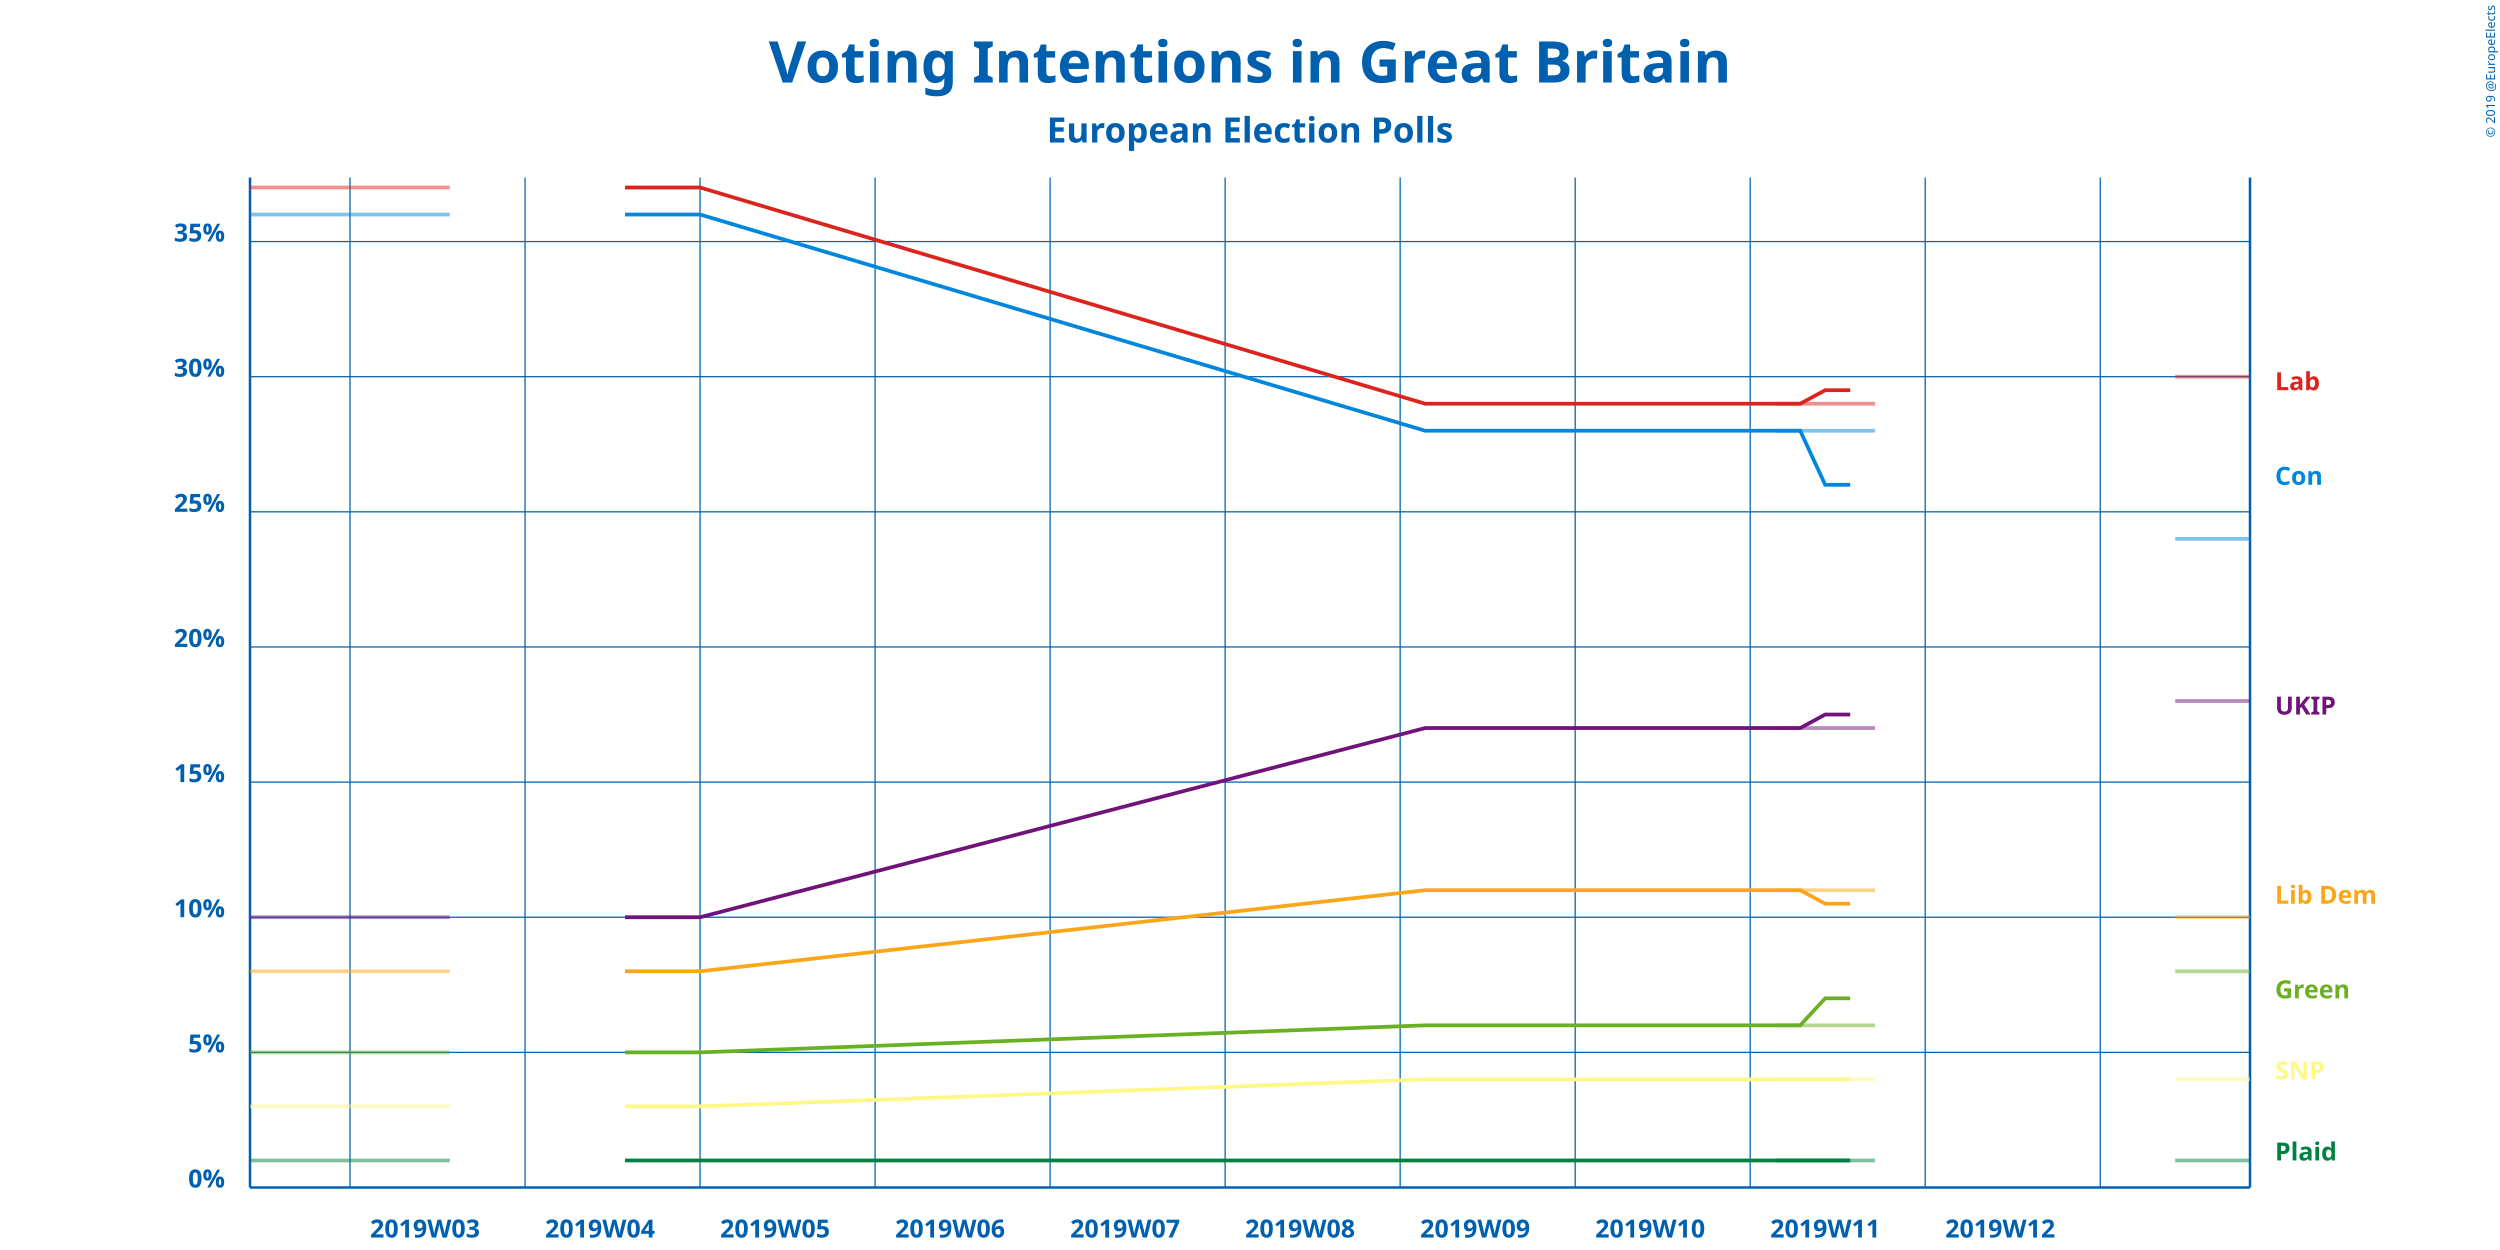
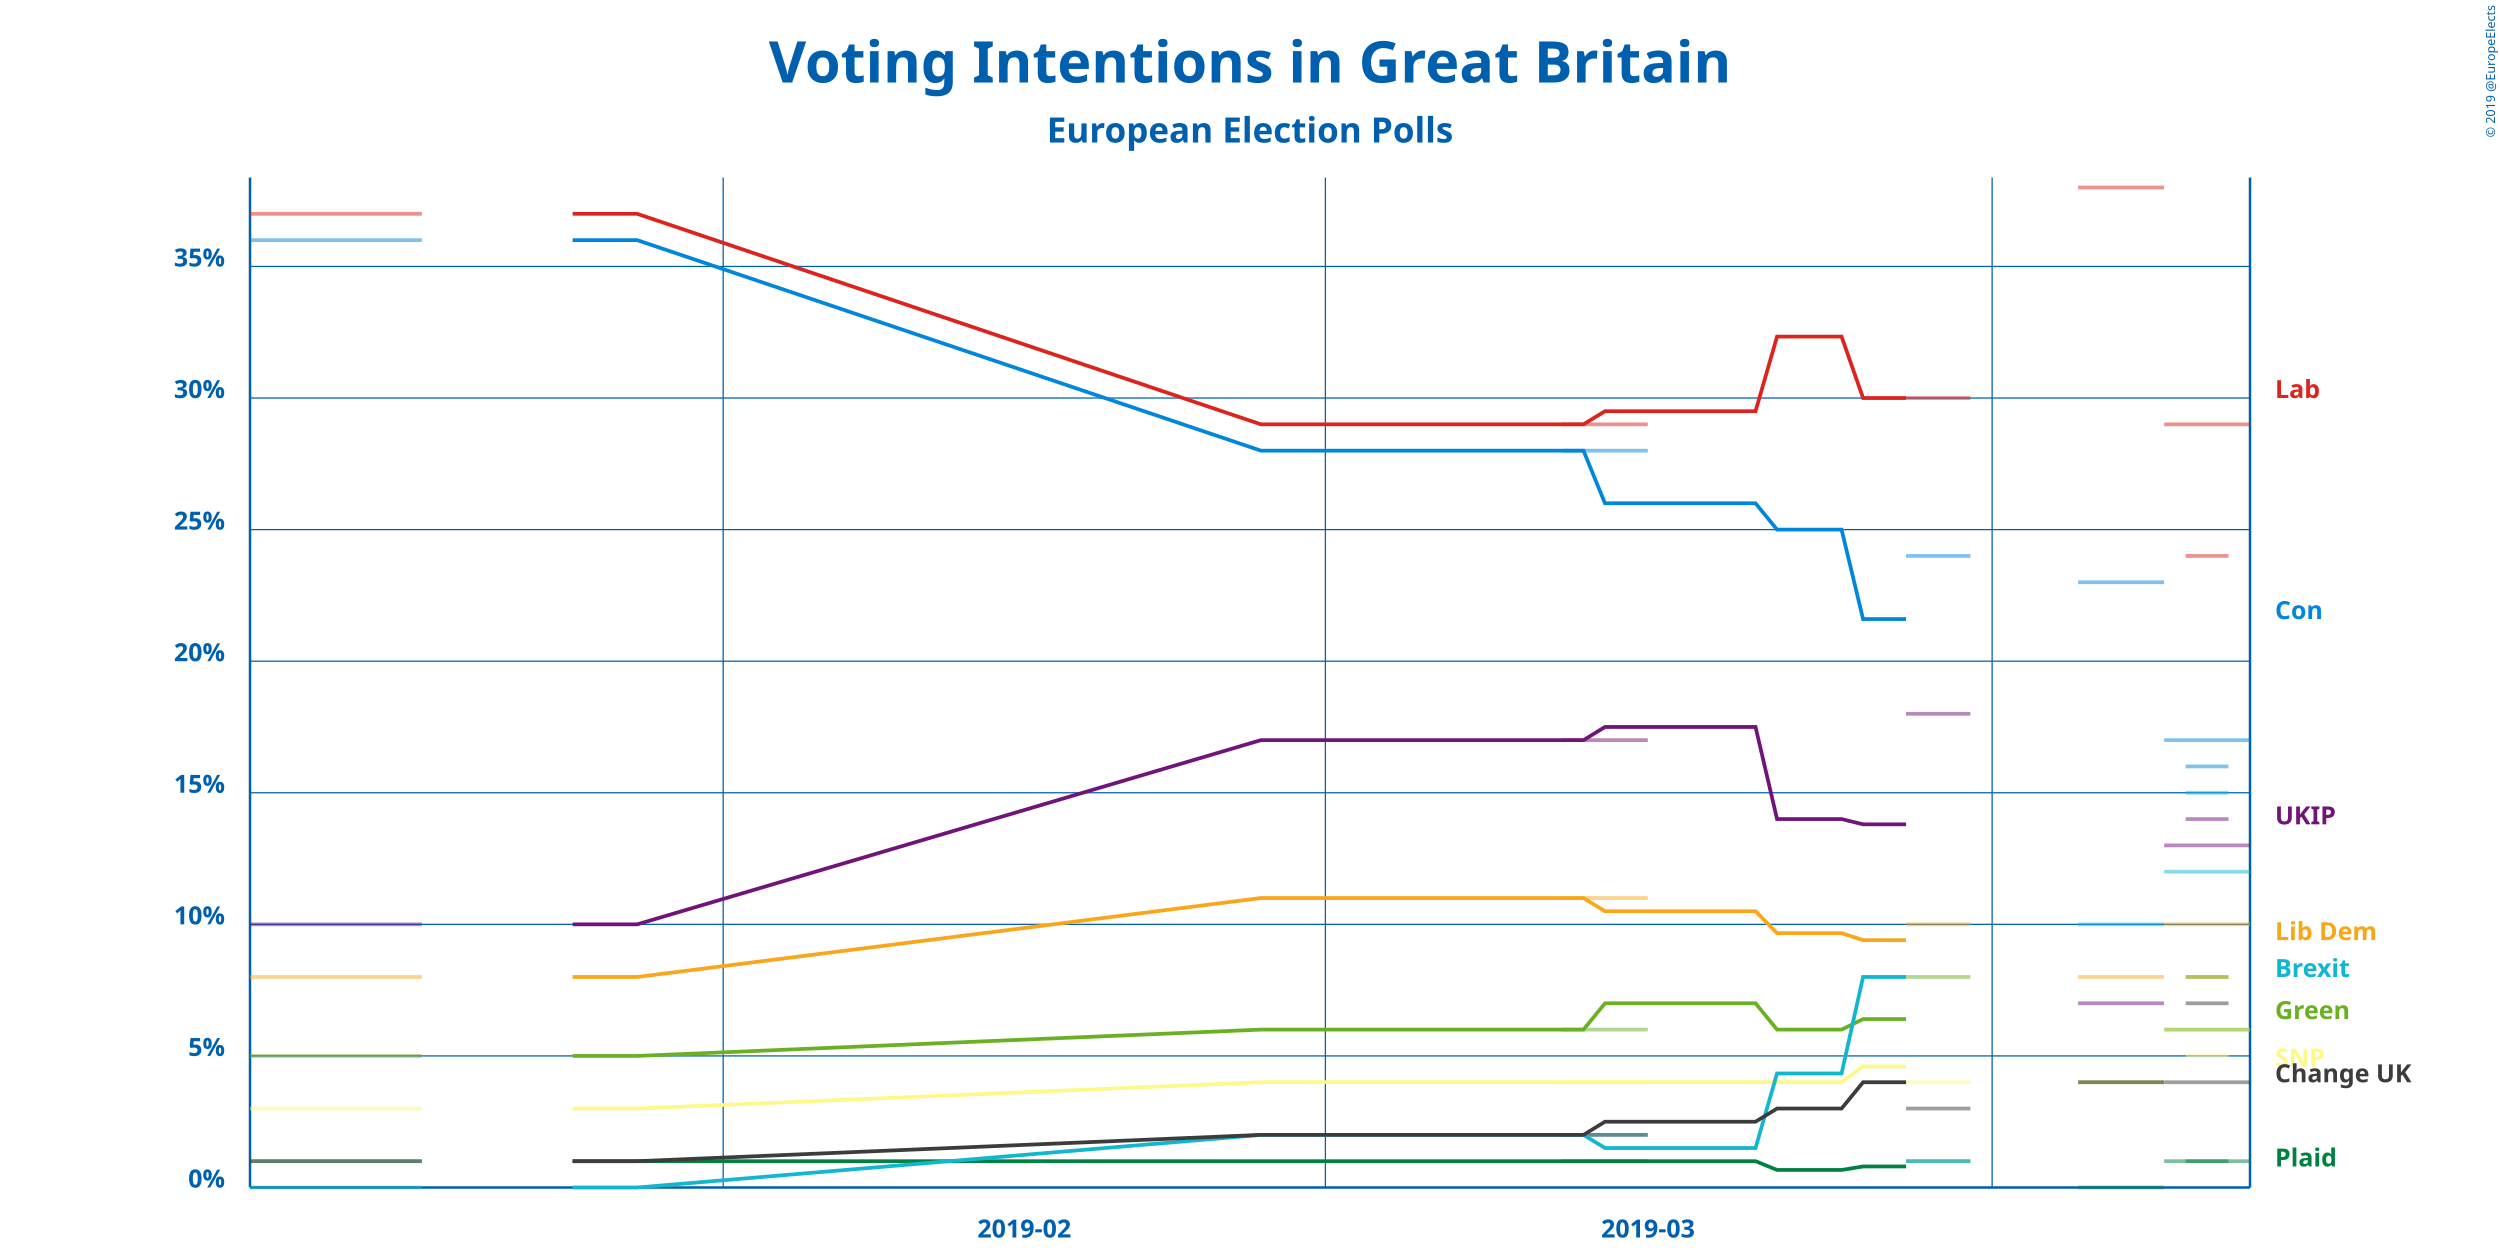
<svg HEIGHT="1000" WIDTH="2000">
  <rect fill="#FFFFFF" height="1000" stroke="none" width="2000" x="0" y="0" />
  <text fill="#0060AE" font-family="'Advent Pro'" font-size="46px" font-style="normal" font-weight="bold" text-align="center" text-anchor="middle" x="1000" y="66">Voting Intentions in Great Britain</text>
  <text fill="#0060AE" font-family="'Advent Pro'" font-size="28px" font-style="normal" font-weight="bold" text-align="center" text-anchor="middle" x="1000" y="114">European Election Polls</text>
  <text fill="#0060AE" font-family="'Advent Pro'" font-size="10px" font-style="normal" font-weight="normal" text-align="center" text-anchor="end" transform="rotate(270)" x="-4" y="1996">© 2019 @EuropeElects</text>
  <g>
    <g>
      <line stroke="#0060AE" stroke-width="2" x1="200.0" x2="1800.0" y1="950.0" y2="950.0" />
      <text fill="#0060AE" font-family="'Advent Pro'" font-size="20px" font-style="normal" font-weight="bold" text-align="center" text-anchor="end" x="180.0" y="950.0">0%</text>
      <line stroke="#0060AE" stroke-width="2" x1="200.0" x2="200.0" y1="950.0" y2="142.0" />
      <line stroke="#0060AE" stroke-width="2" x1="1800.0" x2="1800.0" y1="950.0" y2="142.0" />
-       <line stroke="#0060AE" stroke-width="1" x1="280.01" x2="280.01" y1="950.0" y2="142.0" />
-       <text fill="#0060AE" font-family="'Advent Pro'" font-size="20px" font-style="normal" font-weight="bold" text-align="center" text-anchor="middle" x="340.018" y="990.0">2019W03</text>
-       <line stroke="#0060AE" stroke-width="1" x1="420.028" x2="420.028" y1="950.0" y2="142.0" />
-       <text fill="#0060AE" font-family="'Advent Pro'" font-size="20px" font-style="normal" font-weight="bold" text-align="center" text-anchor="middle" x="480.035" y="990.0">2019W04</text>
-       <line stroke="#0060AE" stroke-width="1" x1="560.045" x2="560.045" y1="950.0" y2="142.0" />
-       <text fill="#0060AE" font-family="'Advent Pro'" font-size="20px" font-style="normal" font-weight="bold" text-align="center" text-anchor="middle" x="620.053" y="990.0">2019W05</text>
-       <line stroke="#0060AE" stroke-width="1" x1="700.063" x2="700.063" y1="950.0" y2="142.0" />
-       <text fill="#0060AE" font-family="'Advent Pro'" font-size="20px" font-style="normal" font-weight="bold" text-align="center" text-anchor="middle" x="760.07" y="990.0">2019W06</text>
-       <line stroke="#0060AE" stroke-width="1" x1="840.08" x2="840.08" y1="950.0" y2="142.0" />
-       <text fill="#0060AE" font-family="'Advent Pro'" font-size="20px" font-style="normal" font-weight="bold" text-align="center" text-anchor="middle" x="900.088" y="990.0">2019W07</text>
-       <line stroke="#0060AE" stroke-width="1" x1="980.098" x2="980.098" y1="950.0" y2="142.0" />
-       <text fill="#0060AE" font-family="'Advent Pro'" font-size="20px" font-style="normal" font-weight="bold" text-align="center" text-anchor="middle" x="1040.105" y="990.0">2019W08</text>
-       <line stroke="#0060AE" stroke-width="1" x1="1120.115" x2="1120.115" y1="950.0" y2="142.0" />
-       <text fill="#0060AE" font-family="'Advent Pro'" font-size="20px" font-style="normal" font-weight="bold" text-align="center" text-anchor="middle" x="1180.123" y="990.0">2019W09</text>
-       <line stroke="#0060AE" stroke-width="1" x1="1260.133" x2="1260.133" y1="950.0" y2="142.0" />
-       <text fill="#0060AE" font-family="'Advent Pro'" font-size="20px" font-style="normal" font-weight="bold" text-align="center" text-anchor="middle" x="1320.14" y="990.0">2019W10</text>
-       <line stroke="#0060AE" stroke-width="1" x1="1400.15" x2="1400.15" y1="950.0" y2="142.0" />
-       <text fill="#0060AE" font-family="'Advent Pro'" font-size="20px" font-style="normal" font-weight="bold" text-align="center" text-anchor="middle" x="1460.158" y="990.0">2019W11</text>
-       <line stroke="#0060AE" stroke-width="1" x1="1540.168" x2="1540.168" y1="950.0" y2="142.0" />
-       <text fill="#0060AE" font-family="'Advent Pro'" font-size="20px" font-style="normal" font-weight="bold" text-align="center" text-anchor="middle" x="1600.175" y="990.0">2019W12</text>
-       <line stroke="#0060AE" stroke-width="1" x1="1680.185" x2="1680.185" y1="950.0" y2="142.0" />
-       <line stroke="#0060AE" stroke-width="1" x1="200.0" x2="1800.0" y1="841.892" y2="841.892" />
-       <text fill="#0060AE" font-family="'Advent Pro'" font-size="20px" font-style="normal" font-weight="bold" text-align="center" text-anchor="end" x="180.0" y="841.892">5%</text>
-       <line stroke="#0060AE" stroke-width="1" x1="200.0" x2="1800.0" y1="733.784" y2="733.784" />
-       <text fill="#0060AE" font-family="'Advent Pro'" font-size="20px" font-style="normal" font-weight="bold" text-align="center" text-anchor="end" x="180.0" y="733.784">10%</text>
-       <line stroke="#0060AE" stroke-width="1" x1="200.0" x2="1800.0" y1="625.676" y2="625.676" />
-       <text fill="#0060AE" font-family="'Advent Pro'" font-size="20px" font-style="normal" font-weight="bold" text-align="center" text-anchor="end" x="180.0" y="625.676">15%</text>
-       <line stroke="#0060AE" stroke-width="1" x1="200.0" x2="1800.0" y1="517.568" y2="517.568" />
-       <text fill="#0060AE" font-family="'Advent Pro'" font-size="20px" font-style="normal" font-weight="bold" text-align="center" text-anchor="end" x="180.0" y="517.568">20%</text>
-       <line stroke="#0060AE" stroke-width="1" x1="200.0" x2="1800.0" y1="409.459" y2="409.459" />
-       <text fill="#0060AE" font-family="'Advent Pro'" font-size="20px" font-style="normal" font-weight="bold" text-align="center" text-anchor="end" x="180.0" y="409.459">25%</text>
-       <line stroke="#0060AE" stroke-width="1" x1="200.0" x2="1800.0" y1="301.351" y2="301.351" />
-       <text fill="#0060AE" font-family="'Advent Pro'" font-size="20px" font-style="normal" font-weight="bold" text-align="center" text-anchor="end" x="180.0" y="301.351">30%</text>
-       <line stroke="#0060AE" stroke-width="1" x1="200.0" x2="1800.0" y1="193.243" y2="193.243" />
-       <text fill="#0060AE" font-family="'Advent Pro'" font-size="20px" font-style="normal" font-weight="bold" text-align="center" text-anchor="end" x="180.0" y="193.243">35%</text>
+       <line stroke="#0060AE" stroke-width="1" x1="578.535" x2="578.535" y1="950.0" y2="142.0" />
+       <text fill="#0060AE" font-family="'Advent Pro'" font-size="20px" font-style="normal" font-weight="bold" text-align="center" text-anchor="middle" x="819.421" y="990.0">2019-02</text>
+       <line stroke="#0060AE" stroke-width="1" x1="1060.308" x2="1060.308" y1="950.0" y2="142.0" />
+       <text fill="#0060AE" font-family="'Advent Pro'" font-size="20px" font-style="normal" font-weight="bold" text-align="center" text-anchor="middle" x="1318.4" y="990.0">2019-03</text>
+       <line stroke="#0060AE" stroke-width="1" x1="1593.698" x2="1593.698" y1="950.0" y2="142.0" />
+       <line stroke="#0060AE" stroke-width="1" x1="200.0" x2="1800.0" y1="844.737" y2="844.737" />
+       <text fill="#0060AE" font-family="'Advent Pro'" font-size="20px" font-style="normal" font-weight="bold" text-align="center" text-anchor="end" x="180.0" y="844.737">5%</text>
+       <line stroke="#0060AE" stroke-width="1" x1="200.0" x2="1800.0" y1="739.474" y2="739.474" />
+       <text fill="#0060AE" font-family="'Advent Pro'" font-size="20px" font-style="normal" font-weight="bold" text-align="center" text-anchor="end" x="180.0" y="739.474">10%</text>
+       <line stroke="#0060AE" stroke-width="1" x1="200.0" x2="1800.0" y1="634.211" y2="634.211" />
+       <text fill="#0060AE" font-family="'Advent Pro'" font-size="20px" font-style="normal" font-weight="bold" text-align="center" text-anchor="end" x="180.0" y="634.211">15%</text>
+       <line stroke="#0060AE" stroke-width="1" x1="200.0" x2="1800.0" y1="528.947" y2="528.947" />
+       <text fill="#0060AE" font-family="'Advent Pro'" font-size="20px" font-style="normal" font-weight="bold" text-align="center" text-anchor="end" x="180.0" y="528.947">20%</text>
+       <line stroke="#0060AE" stroke-width="1" x1="200.0" x2="1800.0" y1="423.684" y2="423.684" />
+       <text fill="#0060AE" font-family="'Advent Pro'" font-size="20px" font-style="normal" font-weight="bold" text-align="center" text-anchor="end" x="180.0" y="423.684">25%</text>
+       <line stroke="#0060AE" stroke-width="1" x1="200.0" x2="1800.0" y1="318.421" y2="318.421" />
+       <text fill="#0060AE" font-family="'Advent Pro'" font-size="20px" font-style="normal" font-weight="bold" text-align="center" text-anchor="end" x="180.0" y="318.421">30%</text>
+       <line stroke="#0060AE" stroke-width="1" x1="200.0" x2="1800.0" y1="213.158" y2="213.158" />
+       <text fill="#0060AE" font-family="'Advent Pro'" font-size="20px" font-style="normal" font-weight="bold" text-align="center" text-anchor="end" x="180.0" y="213.158">35%</text>
    </g>
    <g>
-       <line stroke="#0087DC" stroke-opacity="0.5" stroke-width="3" x1="1740.193" x2="1800.0" y1="431.081" y2="431.081" />
-       <line stroke="#DC241F" stroke-opacity="0.5" stroke-width="3" x1="1740.193" x2="1800.0" y1="301.351" y2="301.351" />
-       <line stroke="#FAA61A" stroke-opacity="0.5" stroke-width="3" x1="1740.193" x2="1800.0" y1="733.784" y2="733.784" />
-       <line stroke="#FEF987" stroke-opacity="0.5" stroke-width="3" x1="1740.193" x2="1800.0" y1="863.514" y2="863.514" />
-       <line stroke="#008142" stroke-opacity="0.5" stroke-width="3" x1="1740.193" x2="1800.0" y1="928.378" y2="928.378" />
-       <line stroke="#70147A" stroke-opacity="0.5" stroke-width="3" x1="1740.193" x2="1800.0" y1="560.811" y2="560.811" />
-       <line stroke="#6AB023" stroke-opacity="0.5" stroke-width="3" x1="1740.193" x2="1800.0" y1="777.027" y2="777.027" />
-       <line stroke-opacity="0.5" stroke-width="3" x1="1740.193" x2="1800.0" y1="841.892" y2="841.892" />
-       <line stroke="#0087DC" stroke-opacity="0.5" stroke-width="3" x1="1420.153" x2="1499.962" y1="344.595" y2="344.595" />
-       <line stroke="#DC241F" stroke-opacity="0.5" stroke-width="3" x1="1420.153" x2="1499.962" y1="322.973" y2="322.973" />
-       <line stroke="#FAA61A" stroke-opacity="0.5" stroke-width="3" x1="1420.153" x2="1499.962" y1="712.162" y2="712.162" />
-       <line stroke="#FEF987" stroke-opacity="0.5" stroke-width="3" x1="1420.153" x2="1499.962" y1="863.514" y2="863.514" />
-       <line stroke="#008142" stroke-opacity="0.5" stroke-width="3" x1="1420.153" x2="1499.962" y1="928.378" y2="928.378" />
-       <line stroke="#70147A" stroke-opacity="0.5" stroke-width="3" x1="1420.153" x2="1499.962" y1="582.432" y2="582.432" />
-       <line stroke="#6AB023" stroke-opacity="0.5" stroke-width="3" x1="1420.153" x2="1499.962" y1="820.27" y2="820.27" />
-       <line stroke-opacity="0.5" stroke-width="3" x1="1420.153" x2="1499.962" y1="841.892" y2="841.892" />
-       <line stroke="#0087DC" stroke-opacity="0.5" stroke-width="3" x1="200.0" x2="359.82" y1="171.622" y2="171.622" />
-       <line stroke="#DC241F" stroke-opacity="0.5" stroke-width="3" x1="200.0" x2="359.82" y1="150.0" y2="150.0" />
-       <line stroke="#FAA61A" stroke-opacity="0.5" stroke-width="3" x1="200.0" x2="359.82" y1="777.027" y2="777.027" />
-       <line stroke="#FEF987" stroke-opacity="0.5" stroke-width="3" x1="200.0" x2="359.82" y1="885.135" y2="885.135" />
-       <line stroke="#008142" stroke-opacity="0.5" stroke-width="3" x1="200.0" x2="359.82" y1="928.378" y2="928.378" />
-       <line stroke="#70147A" stroke-opacity="0.5" stroke-width="3" x1="200.0" x2="359.82" y1="733.784" y2="733.784" />
-       <line stroke="#6AB023" stroke-opacity="0.5" stroke-width="3" x1="200.0" x2="359.82" y1="841.892" y2="841.892" />
-       <line stroke-opacity="0.5" stroke-width="3" x1="200.0" x2="359.82" y1="928.378" y2="928.378" />
+       <line stroke="#0087DC" stroke-opacity="0.5" stroke-width="3" x1="1731.347" x2="1800.0" y1="592.105" y2="592.105" />
+       <line stroke="#DC241F" stroke-opacity="0.5" stroke-width="3" x1="1731.347" x2="1800.0" y1="339.474" y2="339.474" />
+       <line stroke="#FAA61A" stroke-opacity="0.5" stroke-width="3" x1="1731.347" x2="1800.0" y1="739.474" y2="739.474" />
+       <line stroke="#FEF987" stroke-opacity="0.5" stroke-width="3" x1="1731.347" x2="1800.0" y1="823.684" y2="823.684" />
+       <line stroke="#008142" stroke-opacity="0.5" stroke-width="3" x1="1731.347" x2="1800.0" y1="928.947" y2="928.947" />
+       <line stroke="#70147A" stroke-opacity="0.5" stroke-width="3" x1="1731.347" x2="1800.0" y1="676.316" y2="676.316" />
+       <line stroke="#6AB023" stroke-opacity="0.5" stroke-width="3" x1="1731.347" x2="1800.0" y1="823.684" y2="823.684" />
+       <line stroke="#12B6CF" stroke-opacity="0.5" stroke-width="3" x1="1731.347" x2="1800.0" y1="697.368" y2="697.368" />
+       <line stroke="#3C3C3B" stroke-opacity="0.5" stroke-width="3" x1="1731.347" x2="1800.0" y1="865.789" y2="865.789" />
+       <line stroke-opacity="0.5" stroke-width="3" x1="1731.347" x2="1800.0" y1="907.895" y2="907.895" />
+       <line stroke="#0087DC" stroke-opacity="0.5" stroke-width="3" x1="1748.554" x2="1782.794" y1="613.158" y2="613.158" />
+       <line stroke="#DC241F" stroke-opacity="0.5" stroke-width="3" x1="1748.554" x2="1782.794" y1="444.737" y2="444.737" />
+       <line stroke="#FAA61A" stroke-opacity="0.5" stroke-width="3" x1="1748.554" x2="1782.794" y1="781.579" y2="781.579" />
+       <line stroke="#FEF987" stroke-opacity="0.5" stroke-width="3" x1="1748.554" x2="1782.794" y1="844.737" y2="844.737" />
+       <line stroke="#008142" stroke-opacity="0.5" stroke-width="3" x1="1748.554" x2="1782.794" y1="928.947" y2="928.947" />
+       <line stroke="#70147A" stroke-opacity="0.5" stroke-width="3" x1="1748.554" x2="1782.794" y1="655.263" y2="655.263" />
+       <line stroke="#6AB023" stroke-opacity="0.5" stroke-width="3" x1="1748.554" x2="1782.794" y1="781.579" y2="781.579" />
+       <line stroke="#12B6CF" stroke-opacity="0.5" stroke-width="3" x1="1748.554" x2="1782.794" y1="634.211" y2="634.211" />
+       <line stroke="#3C3C3B" stroke-opacity="0.5" stroke-width="3" x1="1748.554" x2="1782.794" y1="802.632" y2="802.632" />
+       <line stroke-opacity="0.5" stroke-width="3" x1="1748.554" x2="1782.794" y1="928.947" y2="928.947" />
+       <line stroke="#0087DC" stroke-opacity="0.5" stroke-width="3" x1="1662.523" x2="1731.175" y1="465.789" y2="465.789" />
+       <line stroke="#DC241F" stroke-opacity="0.5" stroke-width="3" x1="1662.523" x2="1731.175" y1="150.0" y2="150.0" />
+       <line stroke="#FAA61A" stroke-opacity="0.5" stroke-width="3" x1="1662.523" x2="1731.175" y1="781.579" y2="781.579" />
+       <line stroke="#FEF987" stroke-opacity="0.5" stroke-width="3" x1="1662.523" x2="1731.175" y1="865.789" y2="865.789" />
+       <line stroke="#008142" stroke-opacity="0.5" stroke-width="3" x1="1662.523" x2="1731.175" y1="950.0" y2="950.0" />
+       <line stroke="#70147A" stroke-opacity="0.5" stroke-width="3" x1="1662.523" x2="1731.175" y1="802.632" y2="802.632" />
+       <line stroke="#6AB023" stroke-opacity="0.5" stroke-width="3" x1="1662.523" x2="1731.175" y1="865.789" y2="865.789" />
+       <line stroke="#12B6CF" stroke-opacity="0.5" stroke-width="3" x1="1662.523" x2="1731.175" y1="739.474" y2="739.474" />
+       <line stroke="#3C3C3B" stroke-opacity="0.5" stroke-width="3" x1="1662.523" x2="1731.175" y1="865.789" y2="865.789" />
+       <line stroke-opacity="0.5" stroke-width="3" x1="1662.523" x2="1731.175" y1="928.947" y2="928.947" />
+       <line stroke="#0087DC" stroke-opacity="0.5" stroke-width="3" x1="1524.874" x2="1576.32" y1="444.737" y2="444.737" />
+       <line stroke="#DC241F" stroke-opacity="0.5" stroke-width="3" x1="1524.874" x2="1576.32" y1="318.421" y2="318.421" />
+       <line stroke="#FAA61A" stroke-opacity="0.5" stroke-width="3" x1="1524.874" x2="1576.32" y1="739.474" y2="739.474" />
+       <line stroke="#FEF987" stroke-opacity="0.5" stroke-width="3" x1="1524.874" x2="1576.32" y1="865.789" y2="865.789" />
+       <line stroke="#008142" stroke-opacity="0.5" stroke-width="3" x1="1524.874" x2="1576.32" y1="928.947" y2="928.947" />
+       <line stroke="#70147A" stroke-opacity="0.5" stroke-width="3" x1="1524.874" x2="1576.32" y1="571.053" y2="571.053" />
+       <line stroke="#6AB023" stroke-opacity="0.5" stroke-width="3" x1="1524.874" x2="1576.32" y1="781.579" y2="781.579" />
+       <line stroke="#12B6CF" stroke-opacity="0.5" stroke-width="3" x1="1524.874" x2="1576.32" y1="928.947" y2="928.947" />
+       <line stroke="#3C3C3B" stroke-opacity="0.5" stroke-width="3" x1="1524.874" x2="1576.32" y1="886.842" y2="886.842" />
+       <line stroke-opacity="0.5" stroke-width="3" x1="1524.874" x2="1576.32" y1="928.947" y2="928.947" />
+       <line stroke="#0087DC" stroke-opacity="0.5" stroke-width="3" x1="1249.575" x2="1318.228" y1="360.526" y2="360.526" />
+       <line stroke="#DC241F" stroke-opacity="0.5" stroke-width="3" x1="1249.575" x2="1318.228" y1="339.474" y2="339.474" />
+       <line stroke="#FAA61A" stroke-opacity="0.5" stroke-width="3" x1="1249.575" x2="1318.228" y1="718.421" y2="718.421" />
+       <line stroke="#FEF987" stroke-opacity="0.5" stroke-width="3" x1="1249.575" x2="1318.228" y1="865.789" y2="865.789" />
+       <line stroke="#008142" stroke-opacity="0.5" stroke-width="3" x1="1249.575" x2="1318.228" y1="928.947" y2="928.947" />
+       <line stroke="#70147A" stroke-opacity="0.5" stroke-width="3" x1="1249.575" x2="1318.228" y1="592.105" y2="592.105" />
+       <line stroke="#6AB023" stroke-opacity="0.5" stroke-width="3" x1="1249.575" x2="1318.228" y1="823.684" y2="823.684" />
+       <line stroke="#12B6CF" stroke-opacity="0.5" stroke-width="3" x1="1249.575" x2="1318.228" y1="907.895" y2="907.895" />
+       <line stroke="#3C3C3B" stroke-opacity="0.5" stroke-width="3" x1="1249.575" x2="1318.228" y1="907.895" y2="907.895" />
+       <line stroke-opacity="0.5" stroke-width="3" x1="1249.575" x2="1318.228" y1="928.947" y2="928.947" />
+       <line stroke="#0087DC" stroke-opacity="0.5" stroke-width="3" x1="200.0" x2="337.477" y1="192.105" y2="192.105" />
+       <line stroke="#DC241F" stroke-opacity="0.5" stroke-width="3" x1="200.0" x2="337.477" y1="171.053" y2="171.053" />
+       <line stroke="#FAA61A" stroke-opacity="0.5" stroke-width="3" x1="200.0" x2="337.477" y1="781.579" y2="781.579" />
+       <line stroke="#FEF987" stroke-opacity="0.5" stroke-width="3" x1="200.0" x2="337.477" y1="886.842" y2="886.842" />
+       <line stroke="#008142" stroke-opacity="0.5" stroke-width="3" x1="200.0" x2="337.477" y1="928.947" y2="928.947" />
+       <line stroke="#70147A" stroke-opacity="0.5" stroke-width="3" x1="200.0" x2="337.477" y1="739.474" y2="739.474" />
+       <line stroke="#6AB023" stroke-opacity="0.5" stroke-width="3" x1="200.0" x2="337.477" y1="844.737" y2="844.737" />
+       <line stroke="#12B6CF" stroke-opacity="0.5" stroke-width="3" x1="200.0" x2="337.477" y1="950.0" y2="950.0" />
+       <line stroke="#3C3C3B" stroke-opacity="0.5" stroke-width="3" x1="200.0" x2="337.477" y1="928.947" y2="928.947" />
+       <line stroke-opacity="0.5" stroke-width="3" x1="200.0" x2="337.477" y1="950.0" y2="950.0" />
    </g>
    <g>
-       <polyline fill="none" points="500.038,171.622 520.04,171.622 540.043,171.622 560.045,171.622                             1140.118,344.595 1160.12,344.595 1180.123,344.595 1200.125,344.595 1220.128,344.595 1240.13,344.595 1260.133,344.595 1280.135,344.595 1300.138,344.595 1320.14,344.595 1340.143,344.595 1360.145,344.595 1380.148,344.595 1400.15,344.595 1420.153,344.595 1440.155,344.595 1460.158,387.838 1480.16,387.838" stroke="#0087DC" stroke-width="3" />
-       <text fill="#0087DC" font-family="'Advent Pro'" font-size="20px" font-style="normal" font-weight="bold" text-align="center" text-anchor="start" x="1820.0" y="387.838">Con</text>
-       <polyline fill="none" points="500.038,150.0 520.04,150.0 540.043,150.0 560.045,150.0                             1140.118,322.973 1160.12,322.973 1180.123,322.973 1200.125,322.973 1220.128,322.973 1240.13,322.973 1260.133,322.973 1280.135,322.973 1300.138,322.973 1320.14,322.973 1340.143,322.973 1360.145,322.973 1380.148,322.973 1400.15,322.973 1420.153,322.973 1440.155,322.973 1460.158,312.162 1480.16,312.162" stroke="#DC241F" stroke-width="3" />
-       <text fill="#DC241F" font-family="'Advent Pro'" font-size="20px" font-style="normal" font-weight="bold" text-align="center" text-anchor="start" x="1820.0" y="312.162">Lab</text>
-       <polyline fill="none" points="500.038,777.027 520.04,777.027 540.043,777.027 560.045,777.027                             1140.118,712.162 1160.12,712.162 1180.123,712.162 1200.125,712.162 1220.128,712.162 1240.13,712.162 1260.133,712.162 1280.135,712.162 1300.138,712.162 1320.14,712.162 1340.143,712.162 1360.145,712.162 1380.148,712.162 1400.15,712.162 1420.153,712.162 1440.155,712.162 1460.158,722.973 1480.16,722.973" stroke="#FAA61A" stroke-width="3" />
-       <text fill="#FAA61A" font-family="'Advent Pro'" font-size="20px" font-style="normal" font-weight="bold" text-align="center" text-anchor="start" x="1820.0" y="722.973">Lib Dem</text>
-       <polyline fill="none" points="500.038,885.135 520.04,885.135 540.043,885.135 560.045,885.135                             1140.118,863.514 1160.12,863.514 1180.123,863.514 1200.125,863.514 1220.128,863.514 1240.13,863.514 1260.133,863.514 1280.135,863.514 1300.138,863.514 1320.14,863.514 1340.143,863.514 1360.145,863.514 1380.148,863.514 1400.15,863.514 1420.153,863.514 1440.155,863.514 1460.158,863.514 1480.16,863.514" stroke="#FEF987" stroke-width="3" />
-       <text fill="#FEF987" font-family="'Advent Pro'" font-size="20px" font-style="normal" font-weight="bold" text-align="center" text-anchor="start" x="1820.0" y="863.514">SNP</text>
-       <polyline fill="none" points="500.038,928.378 520.04,928.378 540.043,928.378 560.045,928.378                             1140.118,928.378 1160.12,928.378 1180.123,928.378 1200.125,928.378 1220.128,928.378 1240.13,928.378 1260.133,928.378 1280.135,928.378 1300.138,928.378 1320.14,928.378 1340.143,928.378 1360.145,928.378 1380.148,928.378 1400.15,928.378 1420.153,928.378 1440.155,928.378 1460.158,928.378 1480.16,928.378" stroke="#008142" stroke-width="3" />
-       <text fill="#008142" font-family="'Advent Pro'" font-size="20px" font-style="normal" font-weight="bold" text-align="center" text-anchor="start" x="1820.0" y="928.378">Plaid</text>
-       <polyline fill="none" points="500.038,733.784 520.04,733.784 540.043,733.784 560.045,733.784                             1140.118,582.432 1160.12,582.432 1180.123,582.432 1200.125,582.432 1220.128,582.432 1240.13,582.432 1260.133,582.432 1280.135,582.432 1300.138,582.432 1320.14,582.432 1340.143,582.432 1360.145,582.432 1380.148,582.432 1400.15,582.432 1420.153,582.432 1440.155,582.432 1460.158,571.622 1480.16,571.622" stroke="#70147A" stroke-width="3" />
-       <text fill="#70147A" font-family="'Advent Pro'" font-size="20px" font-style="normal" font-weight="bold" text-align="center" text-anchor="start" x="1820.0" y="571.622">UKIP</text>
-       <polyline fill="none" points="500.038,841.892 520.04,841.892 540.043,841.892 560.045,841.892                             1140.118,820.27 1160.12,820.27 1180.123,820.27 1200.125,820.27 1220.128,820.27 1240.13,820.27 1260.133,820.27 1280.135,820.27 1300.138,820.27 1320.14,820.27 1340.143,820.27 1360.145,820.27 1380.148,820.27 1400.15,820.27 1420.153,820.27 1440.155,820.27 1460.158,798.649 1480.16,798.649" stroke="#6AB023" stroke-width="3" />
-       <text fill="#6AB023" font-family="'Advent Pro'" font-size="20px" font-style="normal" font-weight="bold" text-align="center" text-anchor="start" x="1820.0" y="798.649">Green</text>
+       <polyline fill="none" points="458.092,192.105 475.298,192.105 492.505,192.105 509.711,192.105                             1008.689,360.526 1025.895,360.526 1043.101,360.526 1060.308,360.526 1077.514,360.526 1094.72,360.526 1111.926,360.526 1129.132,360.526 1146.338,360.526 1163.544,360.526 1180.751,360.526 1197.957,360.526 1215.163,360.526 1232.369,360.526 1249.575,360.526 1266.781,360.526 1283.988,402.632 1301.194,402.632 1318.4,402.632 1335.606,402.632 1352.812,402.632 1370.018,402.632 1387.224,402.632 1404.431,402.632 1421.637,423.684 1438.843,423.684 1456.049,423.684 1473.255,423.684 1490.461,495.263 1507.667,495.263 1524.874,495.263" stroke="#0087DC" stroke-width="3" />
+       <text fill="#0087DC" font-family="'Advent Pro'" font-size="20px" font-style="normal" font-weight="bold" text-align="center" text-anchor="start" x="1820.0" y="495.263">Con</text>
+       <polyline fill="none" points="458.092,171.053 475.298,171.053 492.505,171.053 509.711,171.053                             1008.689,339.474 1025.895,339.474 1043.101,339.474 1060.308,339.474 1077.514,339.474 1094.72,339.474 1111.926,339.474 1129.132,339.474 1146.338,339.474 1163.544,339.474 1180.751,339.474 1197.957,339.474 1215.163,339.474 1232.369,339.474 1249.575,339.474 1266.781,339.474 1283.988,328.947 1301.194,328.947 1318.4,328.947 1335.606,328.947 1352.812,328.947 1370.018,328.947 1387.224,328.947 1404.431,328.947 1421.637,269.298 1438.843,269.298 1456.049,269.298 1473.255,269.298 1490.461,318.421 1507.667,318.421 1524.874,318.421" stroke="#DC241F" stroke-width="3" />
+       <text fill="#DC241F" font-family="'Advent Pro'" font-size="20px" font-style="normal" font-weight="bold" text-align="center" text-anchor="start" x="1820.0" y="318.421">Lab</text>
+       <polyline fill="none" points="458.092,781.579 475.298,781.579 492.505,781.579 509.711,781.579                             1008.689,718.421 1025.895,718.421 1043.101,718.421 1060.308,718.421 1077.514,718.421 1094.72,718.421 1111.926,718.421 1129.132,718.421 1146.338,718.421 1163.544,718.421 1180.751,718.421 1197.957,718.421 1215.163,718.421 1232.369,718.421 1249.575,718.421 1266.781,718.421 1283.988,728.947 1301.194,728.947 1318.4,728.947 1335.606,728.947 1352.812,728.947 1370.018,728.947 1387.224,728.947 1404.431,728.947 1421.637,746.491 1438.843,746.491 1456.049,746.491 1473.255,746.491 1490.461,752.105 1507.667,752.105 1524.874,752.105" stroke="#FAA61A" stroke-width="3" />
+       <text fill="#FAA61A" font-family="'Advent Pro'" font-size="20px" font-style="normal" font-weight="bold" text-align="center" text-anchor="start" x="1820.0" y="752.105">Lib Dem</text>
+       <polyline fill="none" points="458.092,886.842 475.298,886.842 492.505,886.842 509.711,886.842                             1008.689,865.789 1025.895,865.789 1043.101,865.789 1060.308,865.789 1077.514,865.789 1094.72,865.789 1111.926,865.789 1129.132,865.789 1146.338,865.789 1163.544,865.789 1180.751,865.789 1197.957,865.789 1215.163,865.789 1232.369,865.789 1249.575,865.789 1266.781,865.789 1283.988,865.789 1301.194,865.789 1318.4,865.789 1335.606,865.789 1352.812,865.789 1370.018,865.789 1387.224,865.789 1404.431,865.789 1421.637,865.789 1438.843,865.789 1456.049,865.789 1473.255,865.789 1490.461,853.158 1507.667,853.158 1524.874,853.158" stroke="#FEF987" stroke-width="3" />
+       <text fill="#FEF987" font-family="'Advent Pro'" font-size="20px" font-style="normal" font-weight="bold" text-align="center" text-anchor="start" x="1820.0" y="853.158">SNP</text>
+       <polyline fill="none" points="458.092,928.947 475.298,928.947 492.505,928.947 509.711,928.947                             1008.689,928.947 1025.895,928.947 1043.101,928.947 1060.308,928.947 1077.514,928.947 1094.72,928.947 1111.926,928.947 1129.132,928.947 1146.338,928.947 1163.544,928.947 1180.751,928.947 1197.957,928.947 1215.163,928.947 1232.369,928.947 1249.575,928.947 1266.781,928.947 1283.988,928.947 1301.194,928.947 1318.4,928.947 1335.606,928.947 1352.812,928.947 1370.018,928.947 1387.224,928.947 1404.431,928.947 1421.637,935.965 1438.843,935.965 1456.049,935.965 1473.255,935.965 1490.461,933.158 1507.667,933.158 1524.874,933.158" stroke="#008142" stroke-width="3" />
+       <text fill="#008142" font-family="'Advent Pro'" font-size="20px" font-style="normal" font-weight="bold" text-align="center" text-anchor="start" x="1820.0" y="933.158">Plaid</text>
+       <polyline fill="none" points="458.092,739.474 475.298,739.474 492.505,739.474 509.711,739.474                             1008.689,592.105 1025.895,592.105 1043.101,592.105 1060.308,592.105 1077.514,592.105 1094.72,592.105 1111.926,592.105 1129.132,592.105 1146.338,592.105 1163.544,592.105 1180.751,592.105 1197.957,592.105 1215.163,592.105 1232.369,592.105 1249.575,592.105 1266.781,592.105 1283.988,581.579 1301.194,581.579 1318.4,581.579 1335.606,581.579 1352.812,581.579 1370.018,581.579 1387.224,581.579 1404.431,581.579 1421.637,655.263 1438.843,655.263 1456.049,655.263 1473.255,655.263 1490.461,659.474 1507.667,659.474 1524.874,659.474" stroke="#70147A" stroke-width="3" />
+       <text fill="#70147A" font-family="'Advent Pro'" font-size="20px" font-style="normal" font-weight="bold" text-align="center" text-anchor="start" x="1820.0" y="659.474">UKIP</text>
+       <polyline fill="none" points="458.092,844.737 475.298,844.737 492.505,844.737 509.711,844.737                             1008.689,823.684 1025.895,823.684 1043.101,823.684 1060.308,823.684 1077.514,823.684 1094.72,823.684 1111.926,823.684 1129.132,823.684 1146.338,823.684 1163.544,823.684 1180.751,823.684 1197.957,823.684 1215.163,823.684 1232.369,823.684 1249.575,823.684 1266.781,823.684 1283.988,802.632 1301.194,802.632 1318.4,802.632 1335.606,802.632 1352.812,802.632 1370.018,802.632 1387.224,802.632 1404.431,802.632 1421.637,823.684 1438.843,823.684 1456.049,823.684 1473.255,823.684 1490.461,815.263 1507.667,815.263 1524.874,815.263" stroke="#6AB023" stroke-width="3" />
+       <text fill="#6AB023" font-family="'Advent Pro'" font-size="20px" font-style="normal" font-weight="bold" text-align="center" text-anchor="start" x="1820.0" y="815.263">Green</text>
+       <polyline fill="none" points="458.092,950.0 475.298,950.0 492.505,950.0 509.711,950.0                             1008.689,907.895 1025.895,907.895 1043.101,907.895 1060.308,907.895 1077.514,907.895 1094.72,907.895 1111.926,907.895 1129.132,907.895 1146.338,907.895 1163.544,907.895 1180.751,907.895 1197.957,907.895 1215.163,907.895 1232.369,907.895 1249.575,907.895 1266.781,907.895 1283.988,918.421 1301.194,918.421 1318.4,918.421 1335.606,918.421 1352.812,918.421 1370.018,918.421 1387.224,918.421 1404.431,918.421 1421.637,858.772 1438.843,858.772 1456.049,858.772 1473.255,858.772 1490.461,781.579 1507.667,781.579 1524.874,781.579" stroke="#12B6CF" stroke-width="3" />
+       <text fill="#12B6CF" font-family="'Advent Pro'" font-size="20px" font-style="normal" font-weight="bold" text-align="center" text-anchor="start" x="1820.0" y="781.579">Brexit</text>
+       <polyline fill="none" points="458.092,928.947 475.298,928.947 492.505,928.947 509.711,928.947                             1008.689,907.895 1025.895,907.895 1043.101,907.895 1060.308,907.895 1077.514,907.895 1094.72,907.895 1111.926,907.895 1129.132,907.895 1146.338,907.895 1163.544,907.895 1180.751,907.895 1197.957,907.895 1215.163,907.895 1232.369,907.895 1249.575,907.895 1266.781,907.895 1283.988,897.368 1301.194,897.368 1318.4,897.368 1335.606,897.368 1352.812,897.368 1370.018,897.368 1387.224,897.368 1404.431,897.368 1421.637,886.842 1438.843,886.842 1456.049,886.842 1473.255,886.842 1490.461,865.789 1507.667,865.789 1524.874,865.789" stroke="#3C3C3B" stroke-width="3" />
+       <text fill="#3C3C3B" font-family="'Advent Pro'" font-size="20px" font-style="normal" font-weight="bold" text-align="center" text-anchor="start" x="1820.0" y="865.789">Change UK</text>
    </g>
  </g>
</svg>
